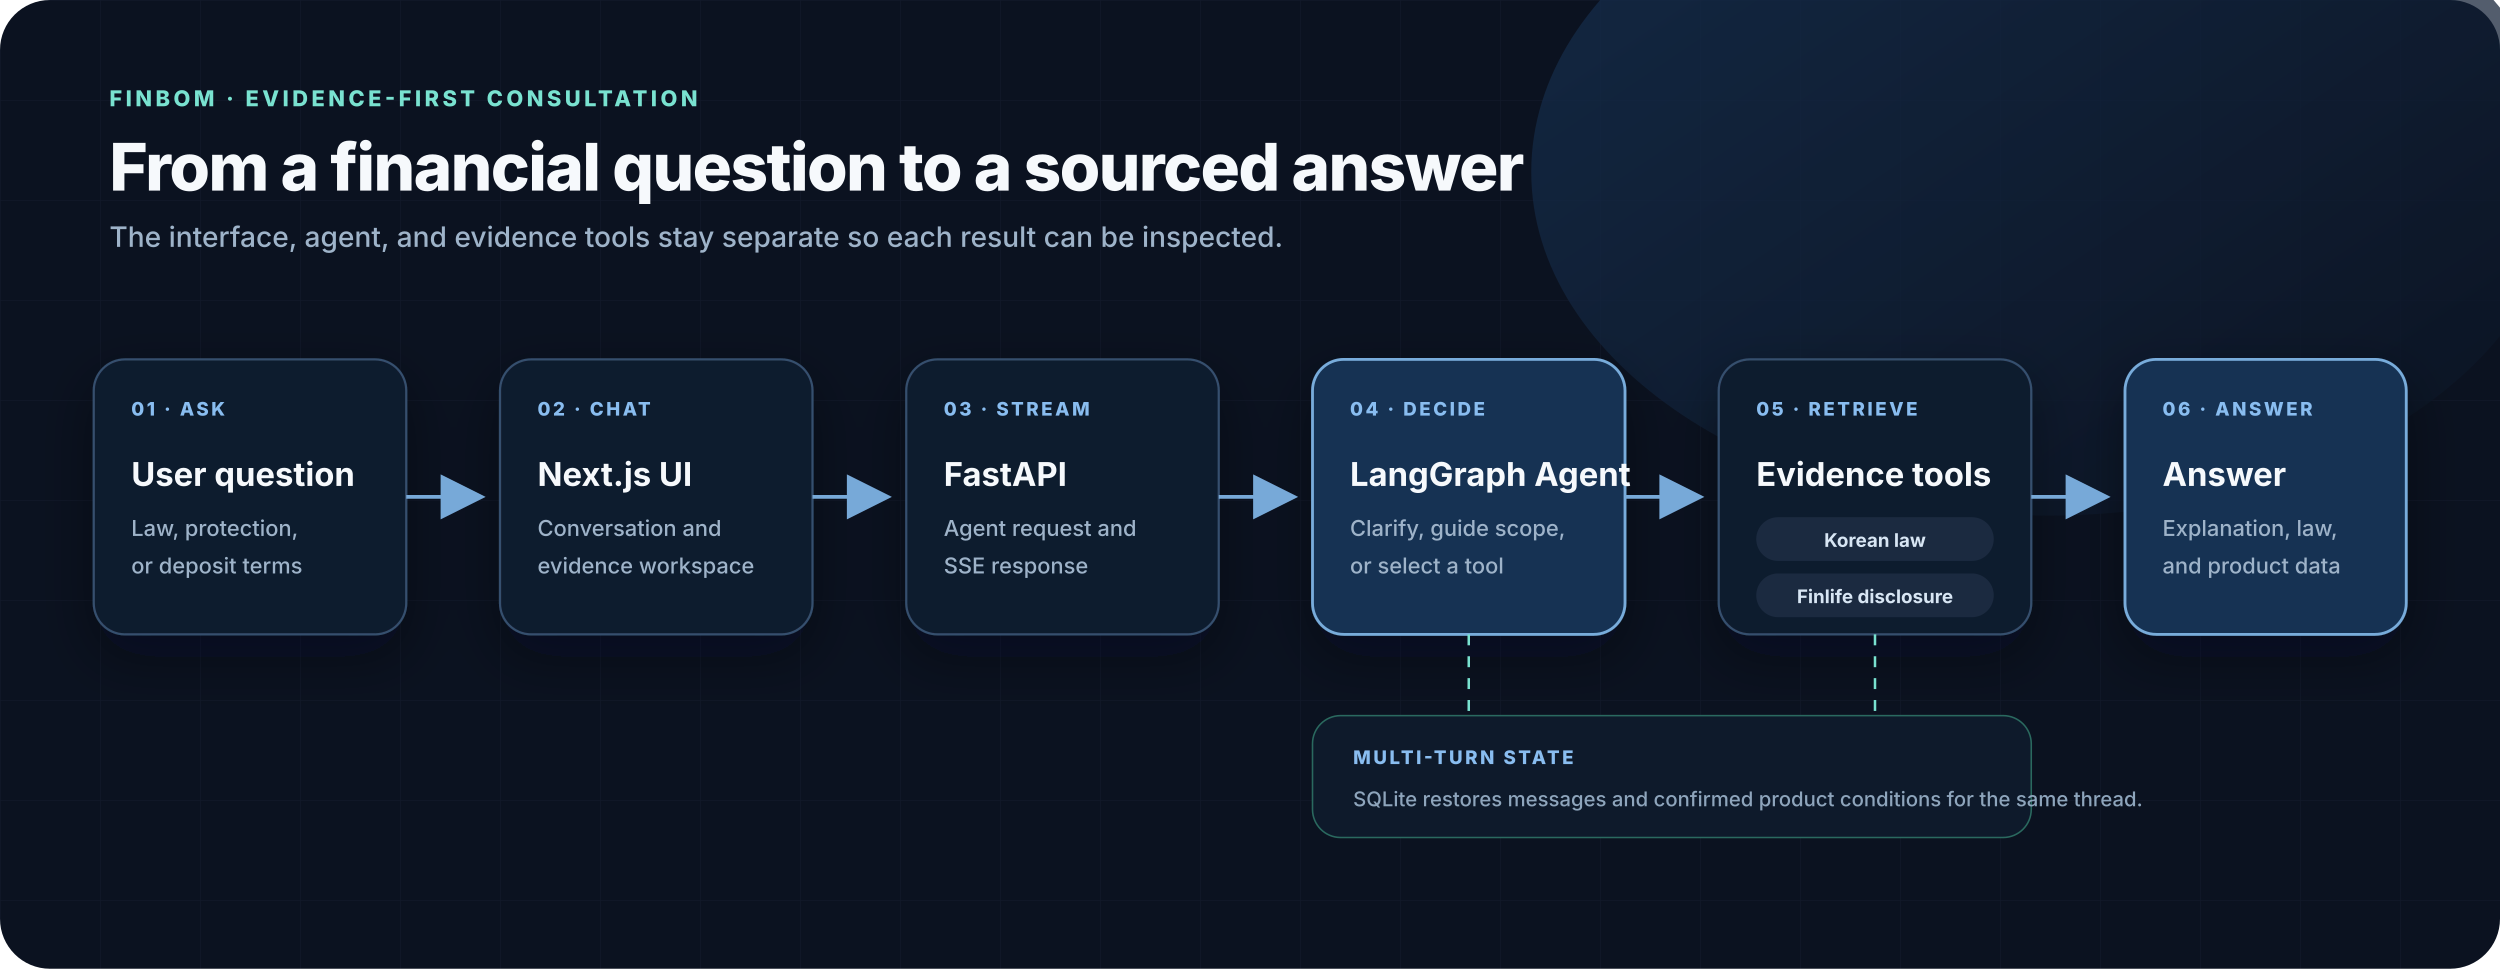
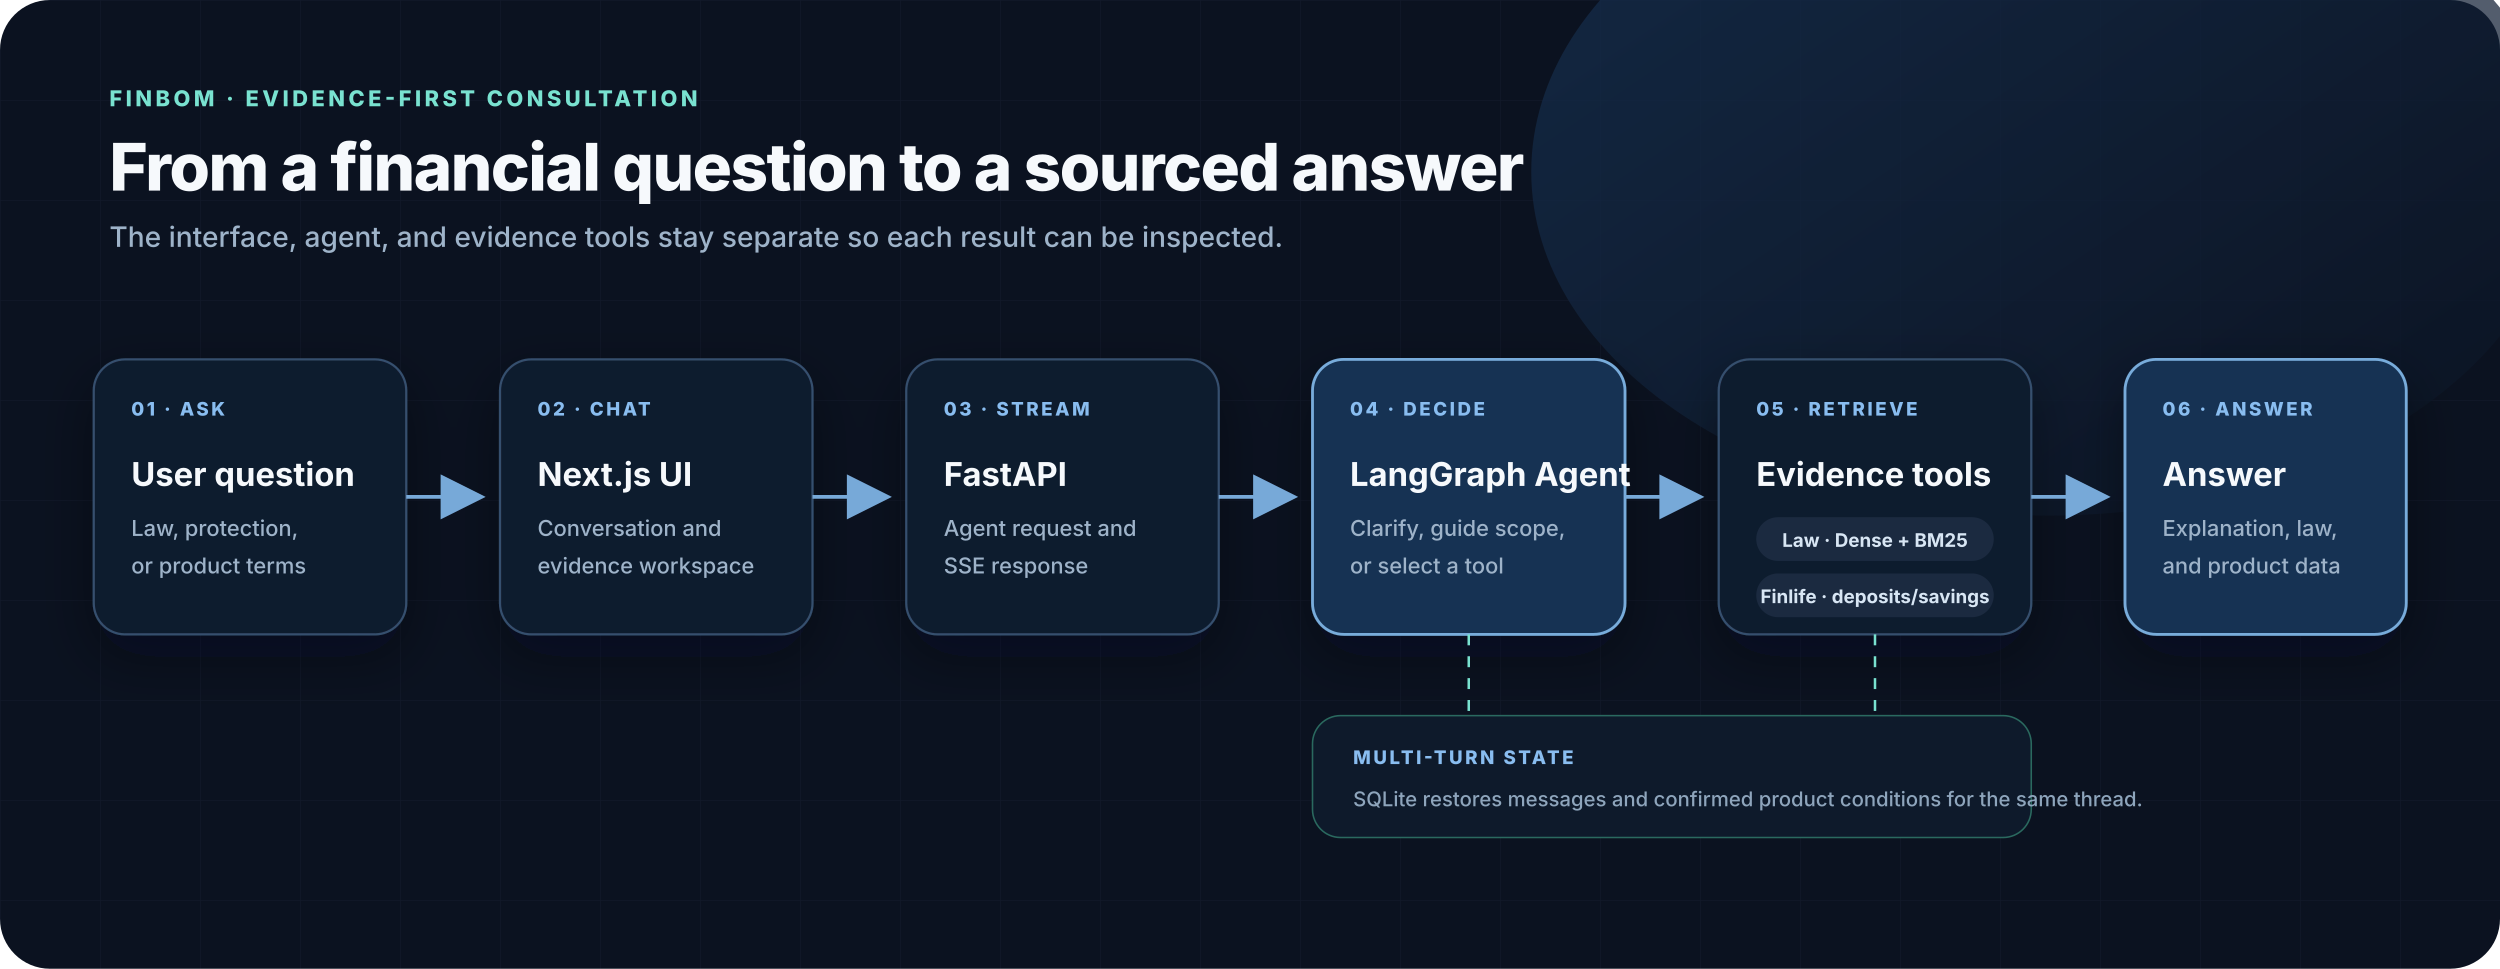
<svg xmlns="http://www.w3.org/2000/svg" viewBox="0 0 1600 620" role="img" aria-labelledby="title desc">
  <defs>
    <pattern id="grid" width="64" height="64" patternUnits="userSpaceOnUse">
      <path d="M64 0H0V64" fill="none" stroke="#8BB8E8" stroke-opacity=".045" />
    </pattern>
    <linearGradient id="glow" x1="0" y1="0" x2="1" y2="1">
      <stop offset="0" stop-color="#173253" />
      <stop offset="1" stop-color="#0B1220" />
    </linearGradient>
    <filter id="shadow" x="-20%" y="-30%" width="140%" height="170%">
      <feDropShadow dx="0" dy="14" stdDeviation="18" flood-color="#020713" flood-opacity=".38" />
    </filter>
    <marker id="arrow" markerWidth="12" markerHeight="12" refX="10" refY="6" orient="auto">
      <path d="M0 0L12 6L0 12Z" fill="#77A9D8" />
    </marker>
    <style>
      .sans { font-family: Inter, "Noto Sans KR", "Apple SD Gothic Neo", Arial, sans-serif; }
      .eyebrow { fill:#79E2D0; font-size:14px; font-weight:800; letter-spacing:2.2px; }
      .title { fill:#F6F9FC; font-size:42px; font-weight:760; letter-spacing:-1px; }
      .subtitle { fill:#9EB3C9; font-size:18px; font-weight:520; }
      .step { fill:#89BDF0; font-size:12px; font-weight:800; letter-spacing:1.6px; }
      .card-title { fill:#F6F9FC; font-size:21px; font-weight:740; }
      .card-copy { fill:#9EB3C9; font-size:14px; font-weight:520; }
      .chip { fill:#D8E6F4; font-size:12px; font-weight:650; }
      .note { fill:#8EA5BC; font-size:13px; font-weight:520; }
      .card { fill:#111C2F; stroke:#36506E; stroke-width:1.4; }
      .card-accent { fill:#173253; stroke:#78ACDB; stroke-width:1.8; }
      .flow { fill:none; stroke:#77A9D8; stroke-width:2.4; marker-end:url(#arrow); }
      .state { fill:none; stroke:#79E2D0; stroke-width:1.6; stroke-dasharray:7 7; }
    </style>
  </defs>
  <rect width="1600" height="620" rx="32" fill="#0B1220" />
  <rect width="1600" height="620" rx="32" fill="url(#grid)" />
  <ellipse cx="1310" cy="110" rx="330" ry="220" fill="url(#glow)" opacity=".72" />
  <g class="sans">
    <text x="70" y="68" class="eyebrow">FINBOM · EVIDENCE-FIRST CONSULTATION</text>
    <text x="70" y="122" class="title">From a financial question to a sourced answer</text>
    <text x="70" y="158" class="subtitle">The interface, agent, and evidence tools stay separate so each result can be inspected.</text>
    <g filter="url(#shadow)">
      <rect x="60" y="230" width="200" height="176" rx="20" class="card" />
      <rect x="320" y="230" width="200" height="176" rx="20" class="card" />
      <rect x="580" y="230" width="200" height="176" rx="20" class="card" />
      <rect x="840" y="230" width="200" height="176" rx="20" class="card-accent" />
      <rect x="1100" y="230" width="200" height="176" rx="20" class="card" />
      <rect x="1360" y="230" width="180" height="176" rx="20" class="card-accent" />
    </g>
    <text x="84" y="266" class="step">01 · ASK</text>
    <text x="84" y="311" class="card-title">User question</text>
    <text x="84" y="343" class="card-copy">Law, protection,</text>
-     <text x="84" y="367" class="card-copy">or deposit terms</text>
+     <text x="84" y="367" class="card-copy">or product terms</text>
    <text x="344" y="266" class="step">02 · CHAT</text>
    <text x="344" y="311" class="card-title">Next.js UI</text>
    <text x="344" y="343" class="card-copy">Conversation and</text>
    <text x="344" y="367" class="card-copy">evidence workspace</text>
    <text x="604" y="266" class="step">03 · STREAM</text>
    <text x="604" y="311" class="card-title">FastAPI</text>
    <text x="604" y="343" class="card-copy">Agent request and</text>
    <text x="604" y="367" class="card-copy">SSE response</text>
    <text x="864" y="266" class="step">04 · DECIDE</text>
    <text x="864" y="311" class="card-title">LangGraph Agent</text>
    <text x="864" y="343" class="card-copy">Clarify, guide scope,</text>
    <text x="864" y="367" class="card-copy">or select a tool</text>
    <text x="1124" y="266" class="step">05 · RETRIEVE</text>
    <text x="1124" y="311" class="card-title">Evidence tools</text>
    <rect x="1124" y="331" width="152" height="28" rx="14" fill="#1B2A40" />
-     <text x="1200" y="350" text-anchor="middle" class="chip">Korean law</text>
+     <text x="1200" y="350" text-anchor="middle" class="chip">Law · Dense + BM25</text>
    <rect x="1124" y="367" width="152" height="28" rx="14" fill="#1B2A40" />
-     <text x="1200" y="386" text-anchor="middle" class="chip">Finlife disclosure</text>
+     <text x="1200" y="386" text-anchor="middle" class="chip">Finlife · deposits/savings</text>
    <text x="1384" y="266" class="step">06 · ANSWER</text>
    <text x="1384" y="311" class="card-title">Answer</text>
    <text x="1384" y="343" class="card-copy">Explanation, law,</text>
    <text x="1384" y="367" class="card-copy">and product data</text>
    <path d="M260 318H306" class="flow" />
    <path d="M520 318H566" class="flow" />
    <path d="M780 318H826" class="flow" />
    <path d="M1040 318H1086" class="flow" />
    <path d="M1300 318H1346" class="flow" />
    <rect x="840" y="458" width="460" height="78" rx="18" fill="#0E1A2B" stroke="#2A695F" />
    <text x="866" y="489" class="step" fill="#79E2D0">MULTI-TURN STATE</text>
    <text x="866" y="516" class="note">SQLite restores messages and confirmed product conditions for the same thread.</text>
    <path d="M940 406V458" class="state" />
    <path d="M1200 406V458" class="state" />
  </g>
</svg>
